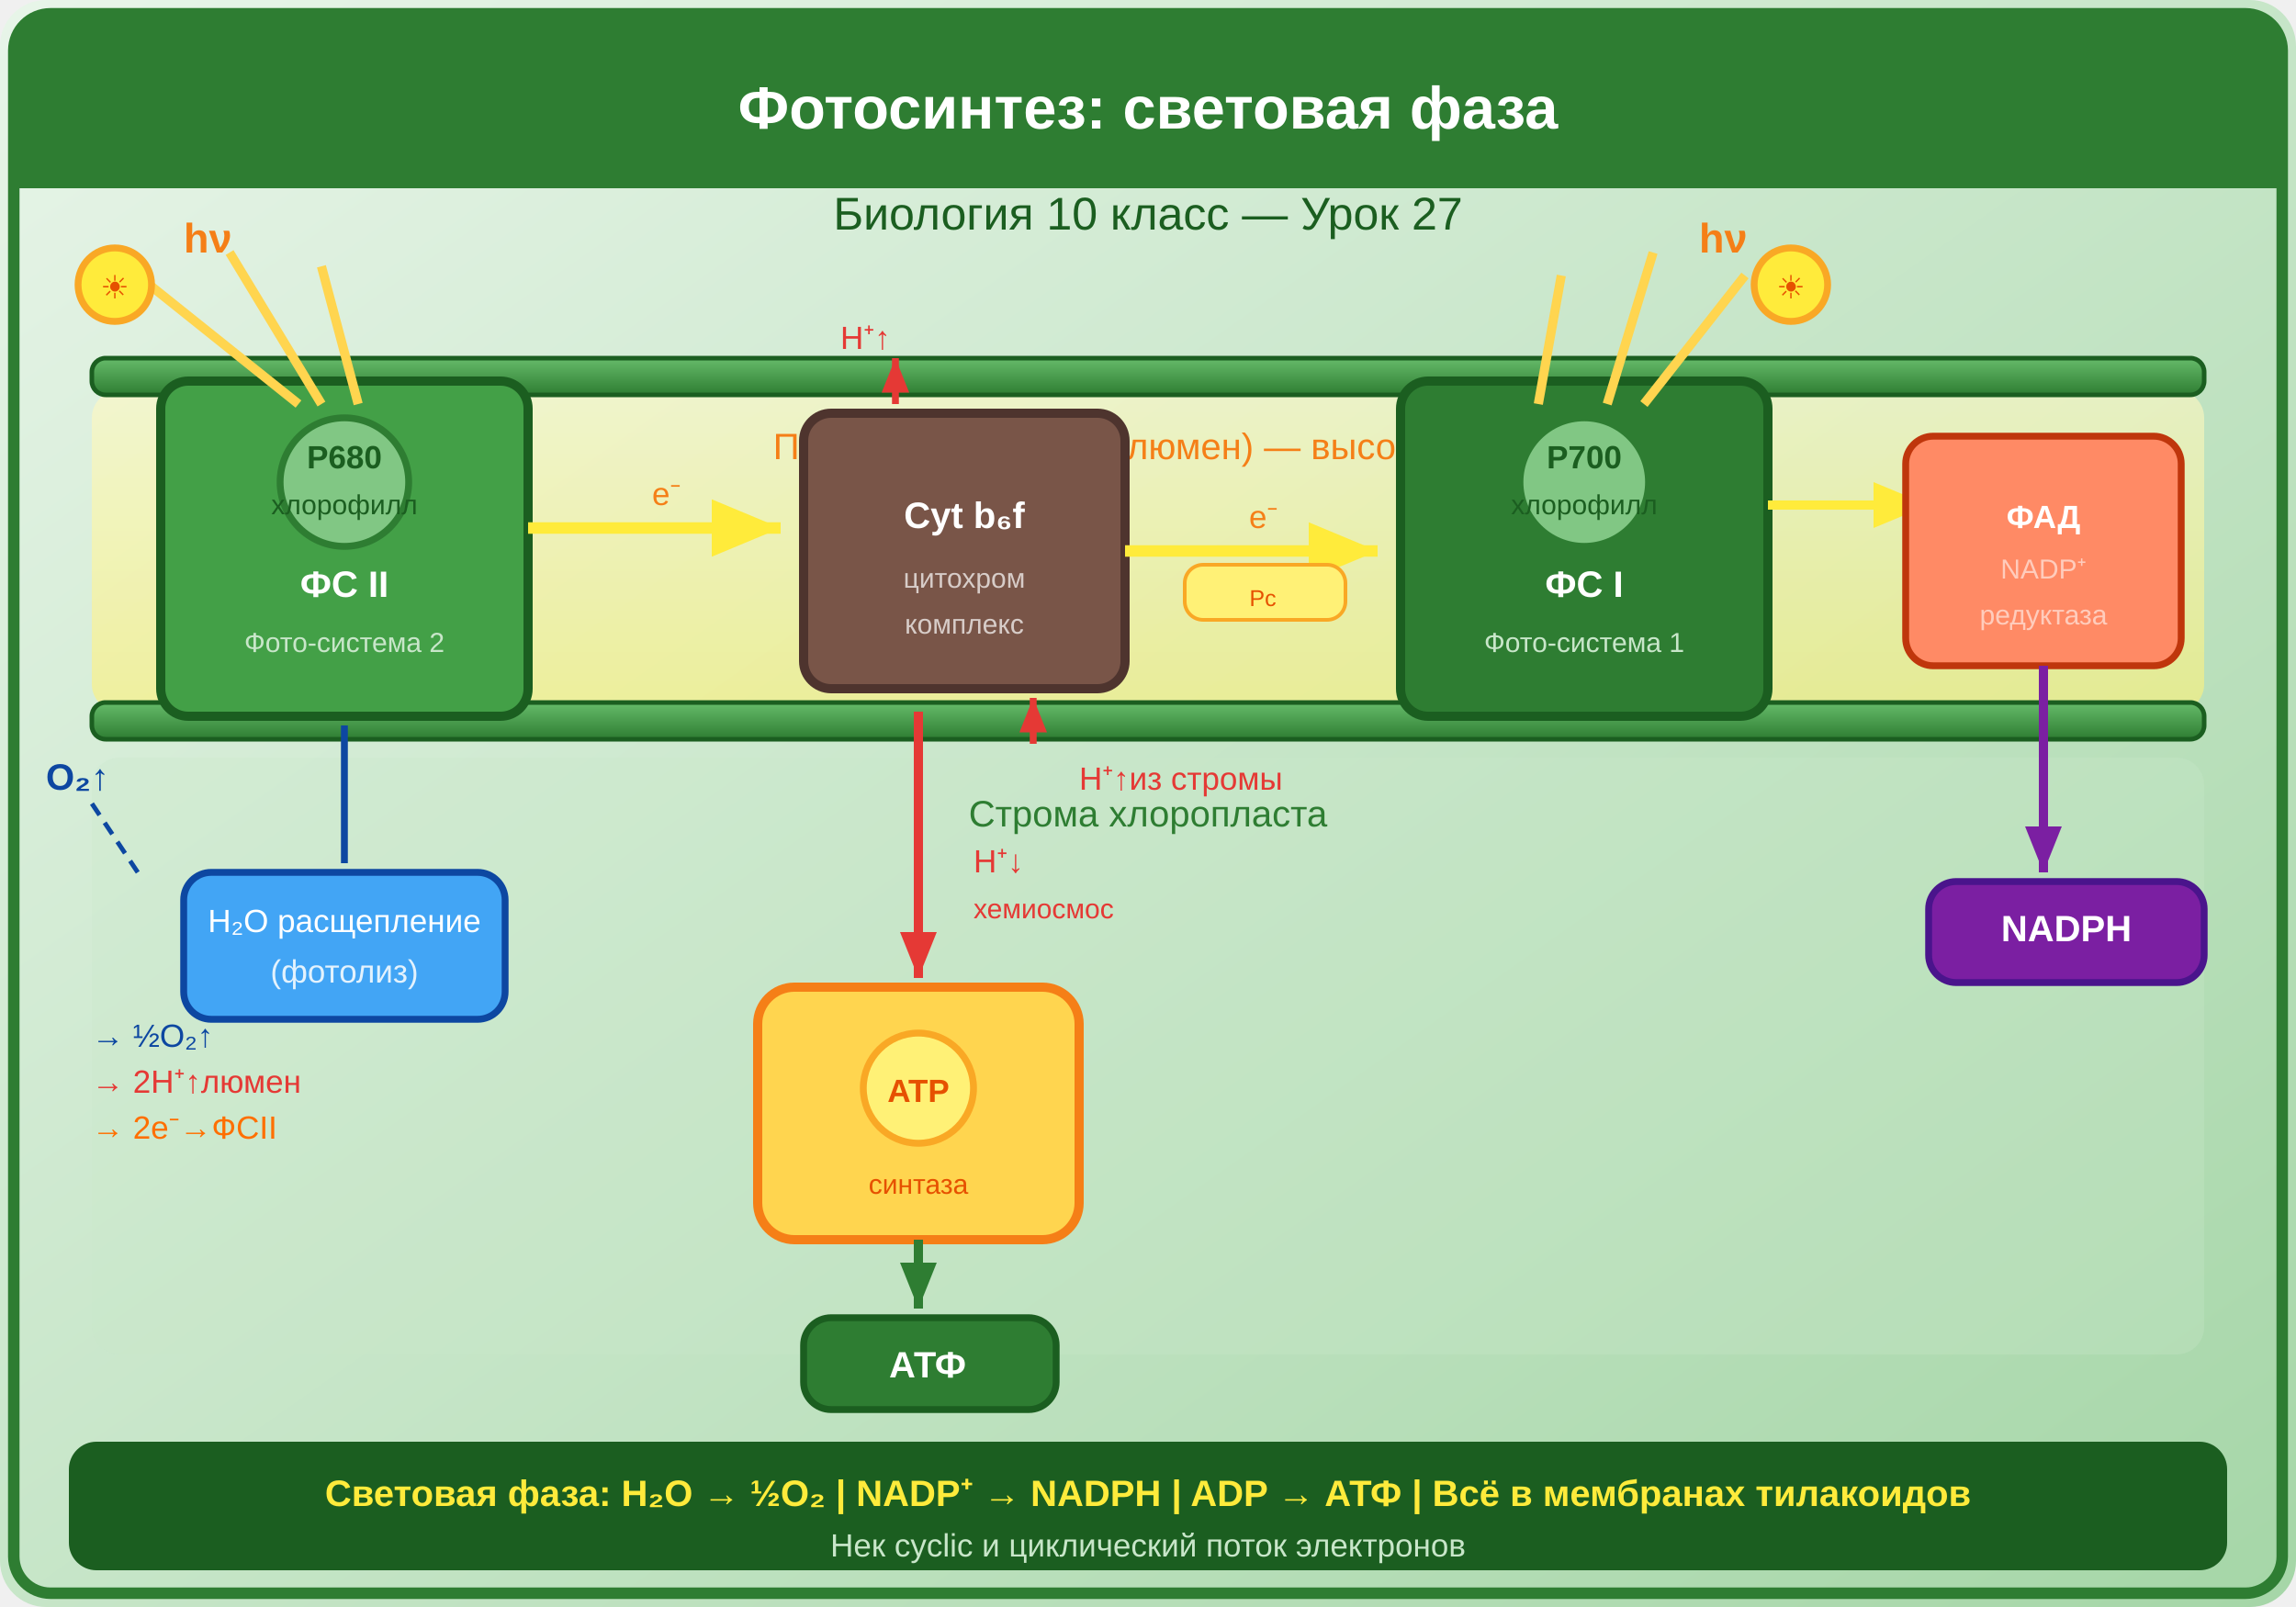
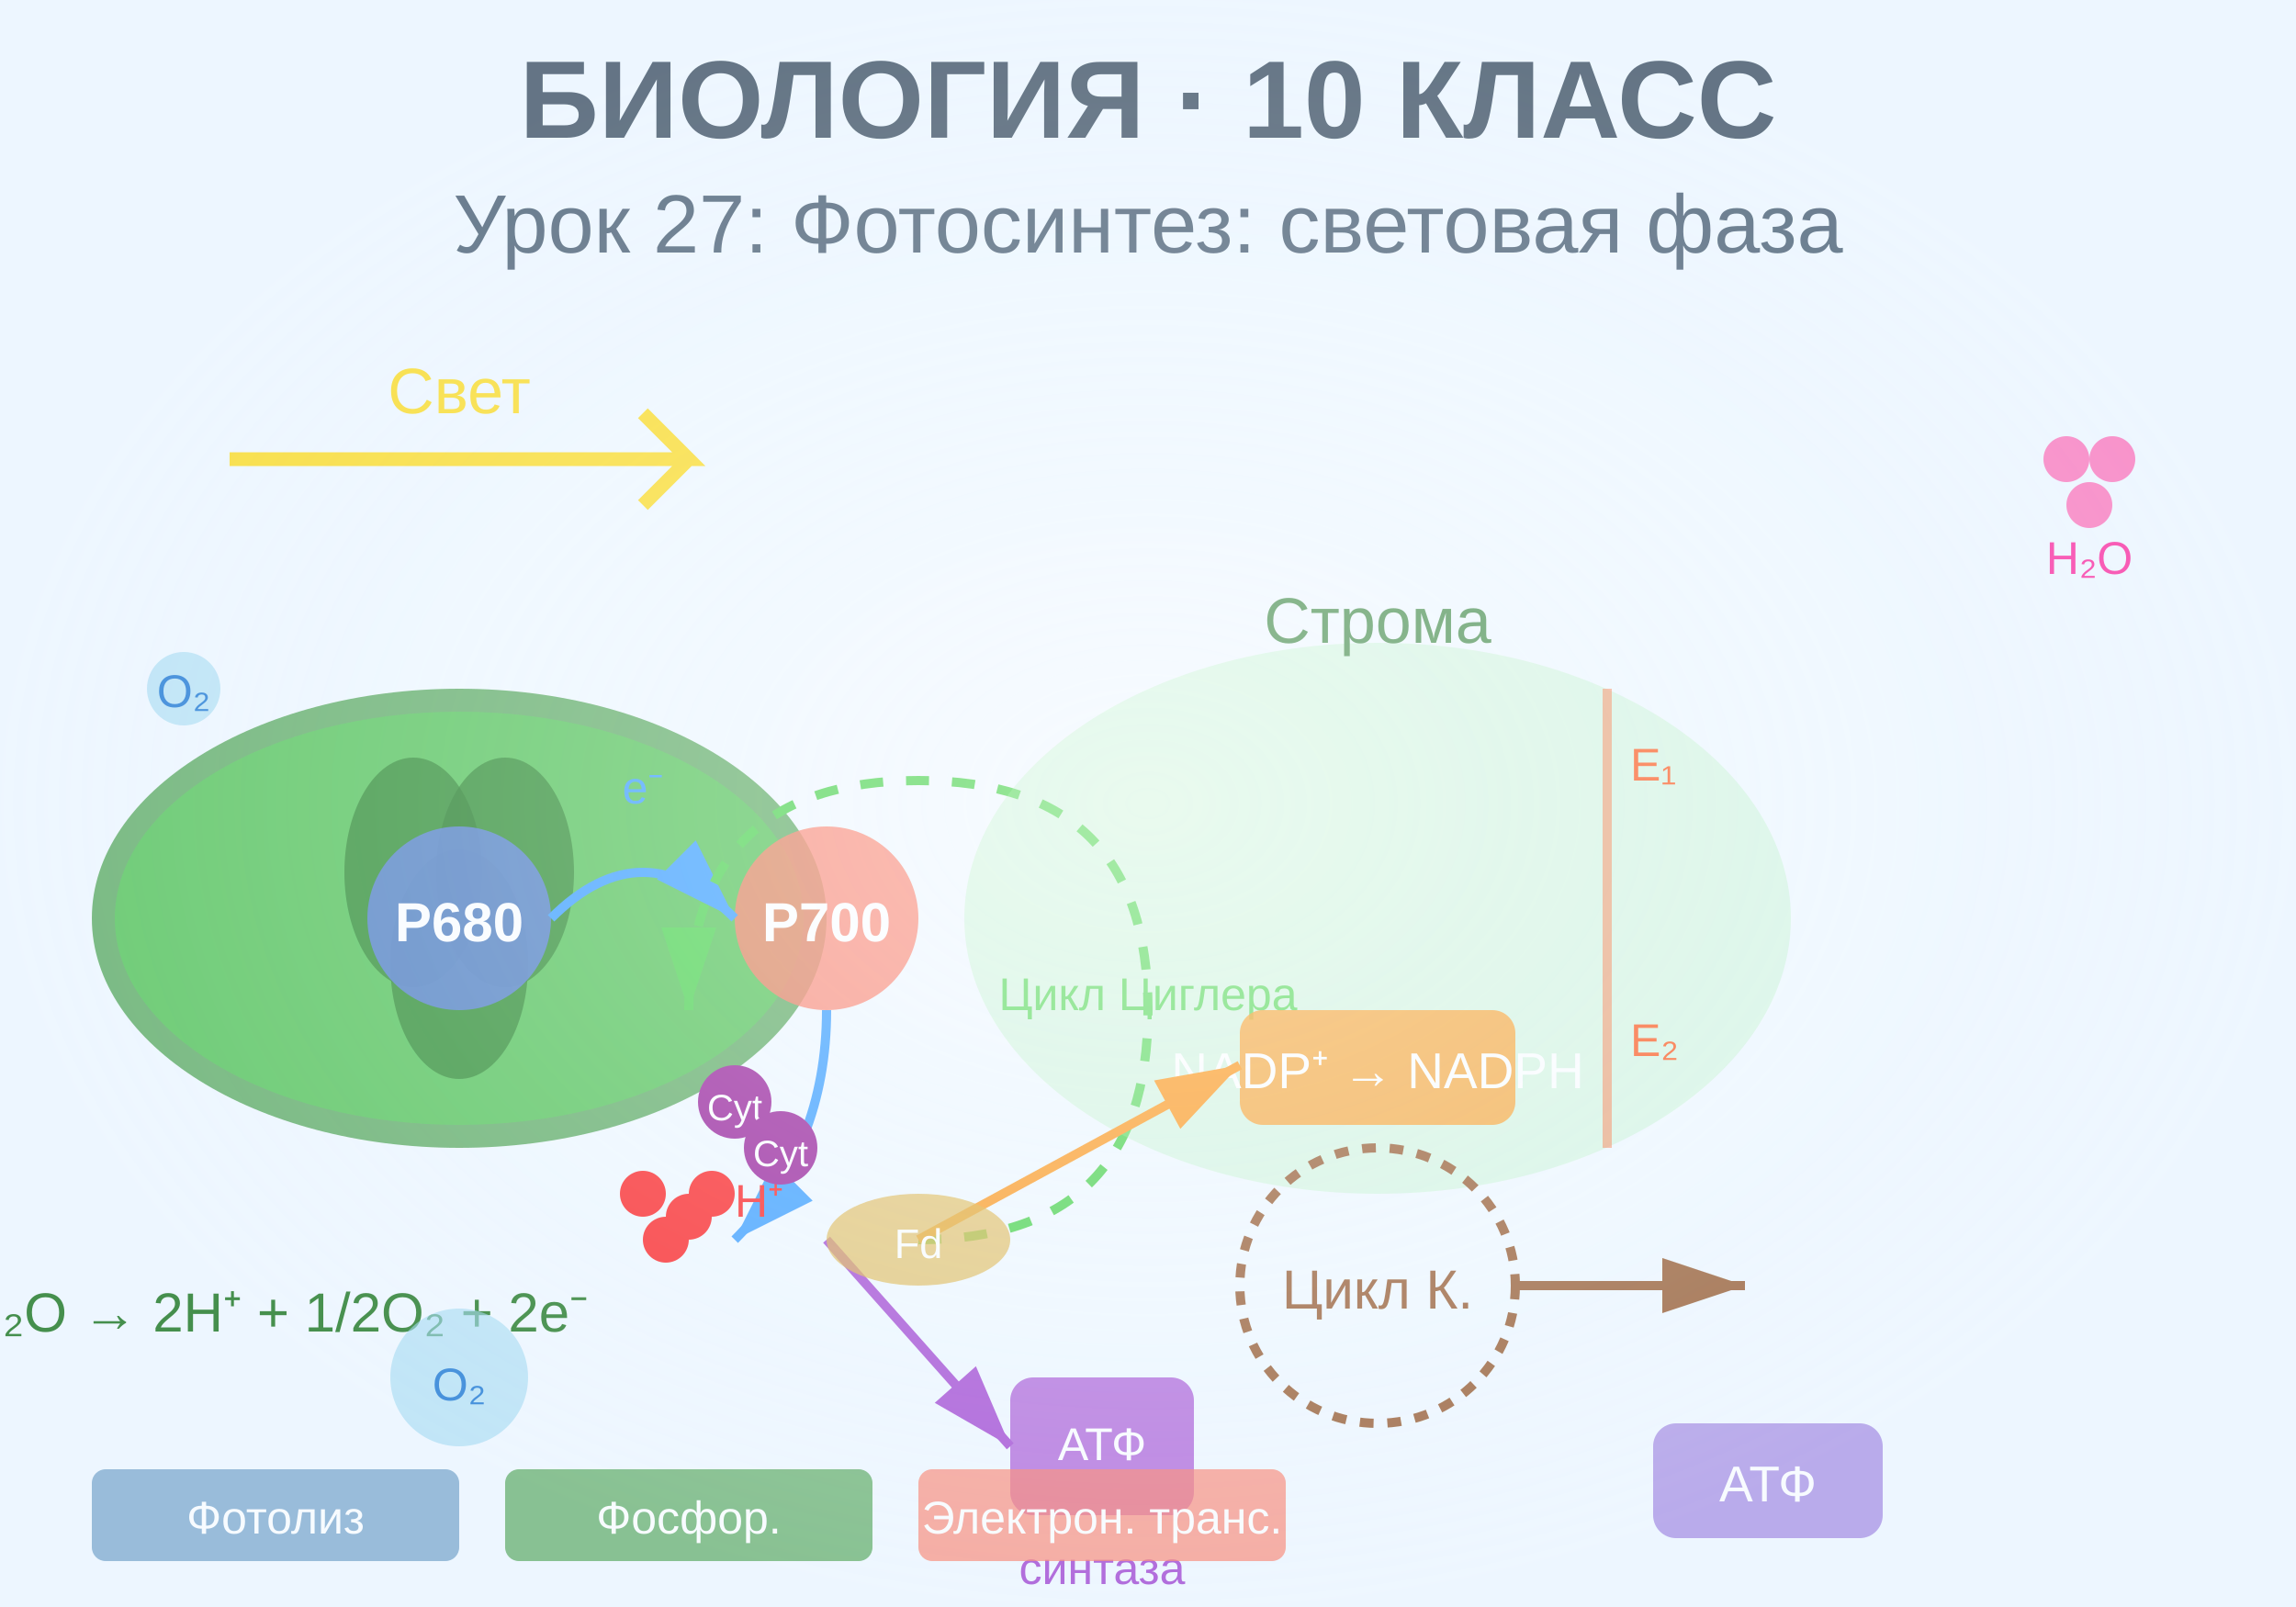
<svg xmlns="http://www.w3.org/2000/svg" viewBox="0 0 500 350">
+   <rect width="500" height="350" fill="#f0f8ff" />
+   <text x="250" y="30" text-anchor="middle" font-family="Arial, sans-serif" font-size="24" font-weight="bold" fill="#2c3e50">БИОЛОГИЯ · 10 КЛАСС</text>
+   <text x="250" y="55" text-anchor="middle" font-family="Arial, sans-serif" font-size="18" fill="#34495e">Урок 27: Фотосинтез: световая фаза</text>
+   <g id="chloroplast">
+     <ellipse cx="100" cy="200" rx="80" ry="50" fill="#228b22" opacity="0.8" />
+     <ellipse cx="100" cy="200" rx="75" ry="45" fill="#32cd32" opacity="0.6" />
+     <ellipse cx="90" cy="190" rx="15" ry="25" fill="#006400" opacity="0.7" />
+     <ellipse cx="110" cy="190" rx="15" ry="25" fill="#006400" opacity="0.7" />
+     <ellipse cx="100" cy="210" rx="15" ry="25" fill="#006400" opacity="0.7" />
+   </g>
+   <g id="ps2">
+     <circle cx="100" cy="200" r="20" fill="#4169e1" opacity="0.8" />
+     <text x="100" y="205" text-anchor="middle" font-family="Arial" font-size="12" fill="white" font-weight="bold">P680</text>
+   </g>
+   <g id="ps1">
+     <circle cx="180" cy="200" r="20" fill="#ff6347" opacity="0.8" />
+     <text x="180" y="205" text-anchor="middle" font-family="Arial" font-size="12" fill="white" font-weight="bold">P700</text>
+   </g>
+   <g id="light">
+     <path d="M 50 100 L 150 100 L 140 90 M 150 100 L 140 110" stroke="#ffd700" stroke-width="3" fill="none" />
+     <text x="100" y="90" text-anchor="middle" font-family="Arial" font-size="14" fill="#ffd700">Свет</text>
+   </g>
+   <g id="electron-transport">
+     <path d="M 120 200 Q 140 180 160 200" stroke="#1e90ff" stroke-width="2" fill="none" marker-end="url(#arrowblue)" />
+     <text x="140" y="175" text-anchor="middle" font-family="Arial" font-size="10" fill="#1e90ff">e⁻</text>
+     <path d="M 180 220 Q 180 250 160 270" stroke="#1e90ff" stroke-width="2" fill="none" marker-end="url(#arrowblue)" />
+     <path d="M 200 270 Q 250 270 250 220 Q 250 170 200 170 Q 150 170 150 220" stroke="#32cd32" stroke-width="2" fill="none" stroke-dasharray="5,5" marker-end="url(#arrowgreen)" />
+     <text x="250" y="220" text-anchor="middle" font-family="Arial" font-size="10" fill="#32cd32">Цикл Циглера</text>
+   </g>
+   <g id="stroma">
+     <ellipse cx="300" cy="200" rx="90" ry="60" fill="#90ee90" opacity="0.3" />
+     <text x="300" y="140" text-anchor="middle" font-family="Arial" font-size="14" fill="#2e7d32">Строма</text>
+   </g>
+   <g id="nadp-reduction">
+     <rect x="270" y="220" width="60" height="25" rx="5" fill="#ff8c00" opacity="0.8" />
+     <text x="300" y="237" text-anchor="middle" font-family="Arial" font-size="11" fill="white">NADP⁺ → NADPH</text>
+     <path d="M 200 270 L 270 232" stroke="#ff8c00" stroke-width="2" marker-end="url(#arroworange)" />
+   </g>
+   <g id="calvin-cycle">
+     <circle cx="300" cy="280" r="30" fill="none" stroke="#8b4513" stroke-width="2" stroke-dasharray="3,3" />
+     <text x="300" y="285" text-anchor="middle" font-family="Arial" font-size="12" fill="#8b4513">Цикл К.</text>
+     <path d="M 330 280 L 380 280" stroke="#8b4513" stroke-width="2" marker-end="url(#arrowbrown)" />
+   </g>
+   <g id="water-splitting">
+     <text x="60" y="290" text-anchor="middle" font-family="Arial" font-size="12" fill="#006400">H₂O → 2H⁺ + 1/2O₂ + 2e⁻</text>
+     <circle cx="100" cy="300" r="15" fill="#87ceeb" opacity="0.6" />
+     <text x="100" y="305" text-anchor="middle" font-family="Arial" font-size="10" fill="#0066cc">O₂</text>
+   </g>
+   <g id="protons">
+     <circle cx="140" cy="260" r="5" fill="#ff0000" />
+     <circle cx="150" cy="265" r="5" fill="#ff0000" />
+     <circle cx="145" cy="270" r="5" fill="#ff0000" />
+     <circle cx="155" cy="260" r="5" fill="#ff0000" />
+     <text x="160" y="265" font-family="Arial" font-size="10" fill="#ff0000">H⁺</text>
+   </g>
+   <g id="atp-synthase">
+     <rect x="220" y="300" width="40" height="30" rx="5" fill="#9932cc" opacity="0.8" />
+     <text x="240" y="318" text-anchor="middle" font-family="Arial" font-size="10" fill="white">АТФ</text>
+     <text x="240" y="345" text-anchor="middle" font-family="Arial" font-size="10" fill="#9932cc">синтаза</text>
+     <path d="M 180 270 L 220 315" stroke="#9932cc" stroke-width="2" marker-end="url(#arrowpurple)" />
+   </g>
+   <g id="atp">
+     <rect x="360" y="310" width="50" height="25" rx="5" fill="#9370db" opacity="0.8" />
+     <text x="385" y="327" text-anchor="middle" font-family="Arial" font-size="11" fill="white">АТФ</text>
+   </g>
+   <g id="cytochromes">
+     <circle cx="160" cy="240" r="8" fill="#8b008b" />
+     <text x="160" y="244" text-anchor="middle" font-family="Arial" font-size="8" fill="white">Cyt</text>
+     <circle cx="170" cy="250" r="8" fill="#8b008b" />
+     <text x="170" y="254" text-anchor="middle" font-family="Arial" font-size="8" fill="white">Cyt</text>
+   </g>
+   <g id="ferredoxin">
+     <ellipse cx="200" cy="270" rx="20" ry="10" fill="#daa520" opacity="0.7" />
+     <text x="200" y="274" text-anchor="middle" font-family="Arial" font-size="9" fill="white">Fd</text>
+   </g>
+   <g id="process-labels">
+     <rect x="20" y="320" width="80" height="20" rx="3" fill="#4682b4" opacity="0.7" />
+     <text x="60" y="334" text-anchor="middle" font-family="Arial" font-size="10" fill="white">Фотолиз</text>
+     <rect x="110" y="320" width="80" height="20" rx="3" fill="#228b22" opacity="0.7" />
+     <text x="150" y="334" text-anchor="middle" font-family="Arial" font-size="10" fill="white">Фосфор.</text>
+     <rect x="200" y="320" width="80" height="20" rx="3" fill="#ff6347" opacity="0.7" />
+     <text x="240" y="334" text-anchor="middle" font-family="Arial" font-size="10" fill="white">Электрон. транс.</text>
+   </g>
+   <g id="molecules">
+     <circle cx="40" cy="150" r="8" fill="#87ceeb" opacity="0.6" />
+     <text x="40" y="154" text-anchor="middle" font-family="Arial" font-size="10" fill="#0066cc">O₂</text>
+     <circle cx="450" cy="100" r="5" fill="#ff69b4" />
+     <circle cx="460" cy="100" r="5" fill="#ff69b4" />
+     <circle cx="455" cy="110" r="5" fill="#ff69b4" />
+     <text x="455" y="125" text-anchor="middle" font-family="Arial" font-size="10" fill="#ff1493">H₂O</text>
+   </g>
+   <g id="energy-levels">
+     <line x1="350" y1="150" x2="350" y2="250" stroke="#ff4500" stroke-width="2" opacity="0.5" />
+     <text x="355" y="170" font-family="Arial" font-size="10" fill="#ff4500">E₁</text>
+     <text x="355" y="230" font-family="Arial" font-size="10" fill="#ff4500">E₂</text>
+   </g>
  <defs>
-     <linearGradient id="bg" x1="0" y1="0" x2="1" y2="1">
-       <stop offset="0%" stop-color="#E8F5E9" />
-       <stop offset="100%" stop-color="#A5D6A7" />
-     </linearGradient>
-     <linearGradient id="thylGrad" x1="0" y1="0" x2="0" y2="1">
-       <stop offset="0%" stop-color="#66BB6A" />
-       <stop offset="100%" stop-color="#2E7D32" />
-     </linearGradient>
-     <linearGradient id="lumenGrad" x1="0" y1="0" x2="0" y2="1">
-       <stop offset="0%" stop-color="#FFF9C4" />
-       <stop offset="100%" stop-color="#FFF176" />
-     </linearGradient>
-   </defs>
-   <rect width="500" height="350" fill="url(#bg)" rx="10" />
-   <rect x="3" y="3" width="494" height="344" rx="8" fill="none" stroke="#2E7D32" stroke-width="2.5" />
-   <rect x="3" y="3" width="494" height="38" rx="8" fill="#2E7D32" />
-   <rect x="3" y="30" width="494" height="11" fill="#2E7D32" />
-   <text x="250" y="28" font-family="Arial,sans-serif" font-size="13" font-weight="bold" fill="#fff" text-anchor="middle">Фотосинтез: световая фаза</text>
-   <text x="250" y="50" font-family="Arial,sans-serif" font-size="10" fill="#1B5E20" text-anchor="middle">Биология 10 класс — Урок 27</text>
-   <rect x="20" y="85" width="460" height="70" rx="6" fill="url(#lumenGrad)" opacity="0.6" />
-   <text x="250" y="100" font-family="Arial,sans-serif" font-size="8" fill="#F57F17" text-anchor="middle">Полость тилакоида (люмен) — высокое [H⁺]</text>
-   <rect x="20" y="78" width="460" height="8" rx="3" fill="url(#thylGrad)" stroke="#1B5E20" stroke-width="1" />
-   <rect x="20" y="153" width="460" height="8" rx="3" fill="url(#thylGrad)" stroke="#1B5E20" stroke-width="1" />
-   <rect x="20" y="165" width="460" height="130" rx="6" fill="#C8E6C9" opacity="0.3" />
-   <text x="250" y="180" font-family="Arial,sans-serif" font-size="8" fill="#2E7D32" text-anchor="middle">Строма хлоропласта</text>
-   <rect x="35" y="83" width="80" height="73" rx="6" fill="#43A047" stroke="#1B5E20" stroke-width="2" />
-   <circle cx="75" cy="105" r="14" fill="#81C784" stroke="#2E7D32" stroke-width="1.5" />
-   <text x="75" y="102" font-family="Arial,sans-serif" font-size="7" font-weight="bold" fill="#1B5E20" text-anchor="middle">P680</text>
-   <text x="75" y="112" font-family="Arial,sans-serif" font-size="6" fill="#1B5E20" text-anchor="middle">хлорофилл</text>
-   <text x="75" y="130" font-family="Arial,sans-serif" font-size="8" font-weight="bold" fill="#fff" text-anchor="middle">ФС II</text>
-   <text x="75" y="142" font-family="Arial,sans-serif" font-size="6" fill="#C8E6C9" text-anchor="middle">Фото-система 2</text>
-   <line x1="30" y1="60" x2="65" y2="88" stroke="#FFD54F" stroke-width="2" />
-   <line x1="50" y1="55" x2="70" y2="88" stroke="#FFD54F" stroke-width="2" />
-   <line x1="70" y1="58" x2="78" y2="88" stroke="#FFD54F" stroke-width="2" />
-   <text x="40" y="55" font-family="Arial,sans-serif" font-size="9" font-weight="bold" fill="#F57F17">hν</text>
-   <circle cx="25" cy="62" r="8" fill="#FFEB3B" stroke="#F9A825" stroke-width="1.5" />
-   <text x="25" y="65" font-family="Arial,sans-serif" font-size="7" fill="#E65100" text-anchor="middle">☀</text>
-   <path d="M75,158 L75,188" stroke="#0D47A1" stroke-width="1.5" />
-   <rect x="40" y="190" width="70" height="32" rx="6" fill="#42A5F5" stroke="#0D47A1" stroke-width="1.5" />
-   <text x="75" y="203" font-family="Arial,sans-serif" font-size="7" fill="#fff" text-anchor="middle">H₂O расщепление</text>
-   <text x="75" y="214" font-family="Arial,sans-serif" font-size="7" fill="#E3F2FD" text-anchor="middle">(фотолиз)</text>
-   <text x="20" y="228" font-family="Arial,sans-serif" font-size="7" fill="#0D47A1">→ ½O₂↑</text>
-   <text x="20" y="238" font-family="Arial,sans-serif" font-size="7" fill="#E53935">→ 2H⁺↑люмен</text>
-   <text x="20" y="248" font-family="Arial,sans-serif" font-size="7" fill="#FF6F00">→ 2e⁻→ФСII</text>
-   <path d="M30,190 L20,175" stroke="#0D47A1" stroke-width="1" stroke-dasharray="3,2" />
-   <text x="10" y="172" font-family="Arial,sans-serif" font-size="8" fill="#0D47A1" font-weight="bold">O₂↑</text>
-   <path d="M115,115 L170,115" stroke="#FFEB3B" stroke-width="2.5" marker-end="url(#arrYl)" />
-   <defs>
-     <marker id="arrYl" markerWidth="6" markerHeight="5" refX="6" refY="2.5" orient="auto">
-       <path d="M0,0 L6,2.5 L0,5 Z" fill="#FFEB3B" />
+     <radialGradient id="bgGradient">
+       <stop offset="0%" style="stop-color:#ffffff;stop-opacity:0.5" />
+       <stop offset="100%" style="stop-color:#e6f3ff;stop-opacity:0.3" />
+     </radialGradient>
+     <marker id="arrowblue" markerWidth="10" markerHeight="10" refX="9" refY="3" orient="auto" markerUnits="strokeWidth">
+       <path d="M0,0 L0,6 L9,3 z" fill="#1e90ff" />
+     </marker>
+     <marker id="arrowgreen" markerWidth="10" markerHeight="10" refX="9" refY="3" orient="auto" markerUnits="strokeWidth">
+       <path d="M0,0 L0,6 L9,3 z" fill="#32cd32" />
+     </marker>
+     <marker id="arroworange" markerWidth="10" markerHeight="10" refX="9" refY="3" orient="auto" markerUnits="strokeWidth">
+       <path d="M0,0 L0,6 L9,3 z" fill="#ff8c00" />
+     </marker>
+     <marker id="arrowbrown" markerWidth="10" markerHeight="10" refX="9" refY="3" orient="auto" markerUnits="strokeWidth">
+       <path d="M0,0 L0,6 L9,3 z" fill="#8b4513" />
+     </marker>
+     <marker id="arrowpurple" markerWidth="10" markerHeight="10" refX="9" refY="3" orient="auto" markerUnits="strokeWidth">
+       <path d="M0,0 L0,6 L9,3 z" fill="#9932cc" />
    </marker>
  </defs>
-   <text x="142" y="110" font-family="Arial,sans-serif" font-size="7" fill="#F57F17">e⁻</text>
-   <rect x="175" y="90" width="70" height="60" rx="6" fill="#795548" stroke="#4E342E" stroke-width="2" />
-   <text x="210" y="115" font-family="Arial,sans-serif" font-size="8" font-weight="bold" fill="#fff" text-anchor="middle">Cyt b₆f</text>
-   <text x="210" y="128" font-family="Arial,sans-serif" font-size="6" fill="#D7CCC8" text-anchor="middle">цитохром</text>
-   <text x="210" y="138" font-family="Arial,sans-serif" font-size="6" fill="#D7CCC8" text-anchor="middle">комплекс</text>
-   <path d="M195,88 L195,78" stroke="#E53935" stroke-width="1.5" marker-end="url(#arrR4)" />
-   <defs>
-     <marker id="arrR4" markerWidth="5" markerHeight="4" refX="5" refY="2" orient="auto">
-       <path d="M0,0 L5,2 L0,4 Z" fill="#E53935" />
-     </marker>
-   </defs>
-   <text x="183" y="76" font-family="Arial,sans-serif" font-size="7" fill="#E53935">H⁺↑</text>
-   <path d="M225,162 L225,152" stroke="#E53935" stroke-width="1.5" marker-end="url(#arrR4)" />
-   <text x="235" y="172" font-family="Arial,sans-serif" font-size="7" fill="#E53935">H⁺↑из стромы</text>
-   <path d="M245,120 L300,120" stroke="#FFEB3B" stroke-width="2.5" marker-end="url(#arrYl)" />
-   <text x="272" y="115" font-family="Arial,sans-serif" font-size="7" fill="#F57F17">e⁻</text>
-   <rect x="258" y="123" width="35" height="12" rx="4" fill="#FFF176" stroke="#F9A825" stroke-width="0.8" />
-   <text x="275" y="132" font-family="Arial,sans-serif" font-size="5" fill="#E65100" text-anchor="middle">Pc</text>
-   <rect x="305" y="83" width="80" height="73" rx="6" fill="#2E7D32" stroke="#1B5E20" stroke-width="2" />
-   <circle cx="345" cy="105" r="14" fill="#81C784" stroke="#2E7D32" stroke-width="1.5" />
-   <text x="345" y="102" font-family="Arial,sans-serif" font-size="7" font-weight="bold" fill="#1B5E20" text-anchor="middle">P700</text>
-   <text x="345" y="112" font-family="Arial,sans-serif" font-size="6" fill="#1B5E20" text-anchor="middle">хлорофилл</text>
-   <text x="345" y="130" font-family="Arial,sans-serif" font-size="8" font-weight="bold" fill="#fff" text-anchor="middle">ФС I</text>
-   <text x="345" y="142" font-family="Arial,sans-serif" font-size="6" fill="#C8E6C9" text-anchor="middle">Фото-система 1</text>
-   <line x1="340" y1="60" x2="335" y2="88" stroke="#FFD54F" stroke-width="2" />
-   <line x1="360" y1="55" x2="350" y2="88" stroke="#FFD54F" stroke-width="2" />
-   <line x1="380" y1="60" x2="358" y2="88" stroke="#FFD54F" stroke-width="2" />
-   <text x="370" y="55" font-family="Arial,sans-serif" font-size="9" font-weight="bold" fill="#F57F17">hν</text>
-   <circle cx="390" cy="62" r="8" fill="#FFEB3B" stroke="#F9A825" stroke-width="1.5" />
-   <text x="390" y="65" font-family="Arial,sans-serif" font-size="7" fill="#E65100" text-anchor="middle">☀</text>
-   <path d="M385,110 L420,110" stroke="#FFEB3B" stroke-width="2" marker-end="url(#arrYl)" />
-   <rect x="415" y="95" width="60" height="50" rx="6" fill="#FF8A65" stroke="#BF360C" stroke-width="1.5" />
-   <text x="445" y="115" font-family="Arial,sans-serif" font-size="7" font-weight="bold" fill="#fff" text-anchor="middle">ФАД</text>
-   <text x="445" y="126" font-family="Arial,sans-serif" font-size="6" fill="#FFCCBC" text-anchor="middle">NADP⁺</text>
-   <text x="445" y="136" font-family="Arial,sans-serif" font-size="6" fill="#FFCCBC" text-anchor="middle">редуктаза</text>
-   <path d="M445,145 L445,190" stroke="#7B1FA2" stroke-width="2" marker-end="url(#arrPu)" />
-   <defs>
-     <marker id="arrPu" markerWidth="5" markerHeight="4" refX="5" refY="2" orient="auto">
-       <path d="M0,0 L5,2 L0,4 Z" fill="#7B1FA2" />
-     </marker>
-   </defs>
-   <rect x="420" y="192" width="60" height="22" rx="6" fill="#7B1FA2" stroke="#4A148C" stroke-width="1.5" />
-   <text x="450" y="205" font-family="Arial,sans-serif" font-size="8" font-weight="bold" fill="#fff" text-anchor="middle">NADPH</text>
-   <rect x="165" y="215" width="70" height="55" rx="8" fill="#FFD54F" stroke="#F57F17" stroke-width="2" />
-   <circle cx="200" cy="237" r="12" fill="#FFF176" stroke="#F9A825" stroke-width="1.5" />
-   <text x="200" y="240" font-family="Arial,sans-serif" font-size="7" font-weight="bold" fill="#E65100" text-anchor="middle">ATP</text>
-   <text x="200" y="260" font-family="Arial,sans-serif" font-size="6" fill="#E65100" text-anchor="middle">синтаза</text>
-   <path d="M200,155 L200,213" stroke="#E53935" stroke-width="2" marker-end="url(#arrR4)" />
-   <text x="212" y="190" font-family="Arial,sans-serif" font-size="7" fill="#E53935">H⁺↓</text>
-   <text x="212" y="200" font-family="Arial,sans-serif" font-size="6" fill="#E53935">хемиосмос</text>
-   <path d="M200,270 L200,285" stroke="#2E7D32" stroke-width="2" marker-end="url(#arrG5)" />
-   <defs>
-     <marker id="arrG5" markerWidth="5" markerHeight="4" refX="5" refY="2" orient="auto">
-       <path d="M0,0 L5,2 L0,4 Z" fill="#2E7D32" />
-     </marker>
-   </defs>
-   <rect x="175" y="287" width="55" height="20" rx="6" fill="#2E7D32" stroke="#1B5E20" stroke-width="1.5" />
-   <text x="202" y="300" font-family="Arial,sans-serif" font-size="8" font-weight="bold" fill="#fff" text-anchor="middle">АТФ</text>
-   <rect x="15" y="314" width="470" height="28" rx="6" fill="#1B5E20" />
-   <text x="250" y="328" font-family="Arial,sans-serif" font-size="8" font-weight="bold" fill="#FFEB3B" text-anchor="middle">Световая фаза: H₂O → ½O₂ | NADP⁺ → NADPH | ADP → АТФ | Всё в мембранах тилакоидов</text>
-   <text x="250" y="339" font-family="Arial,sans-serif" font-size="7" fill="#C8E6C9" text-anchor="middle">Нек cyclic и циклический поток электронов</text>
+   <rect width="500" height="350" fill="url(#bgGradient)" />
</svg>
